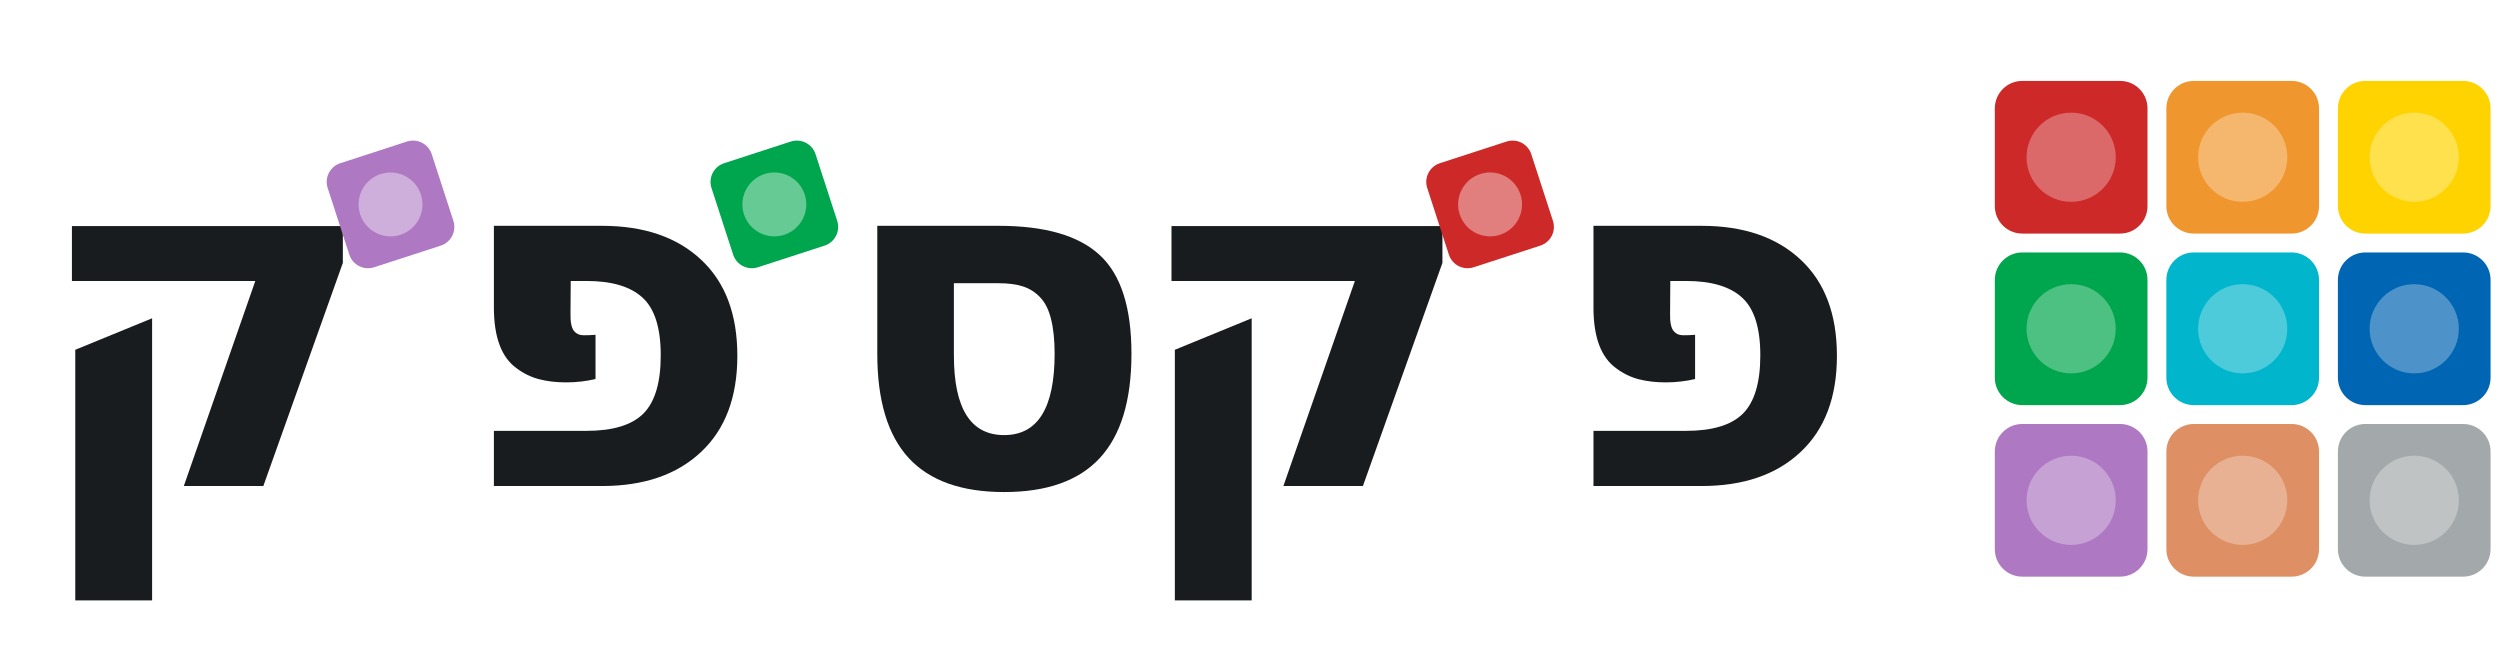
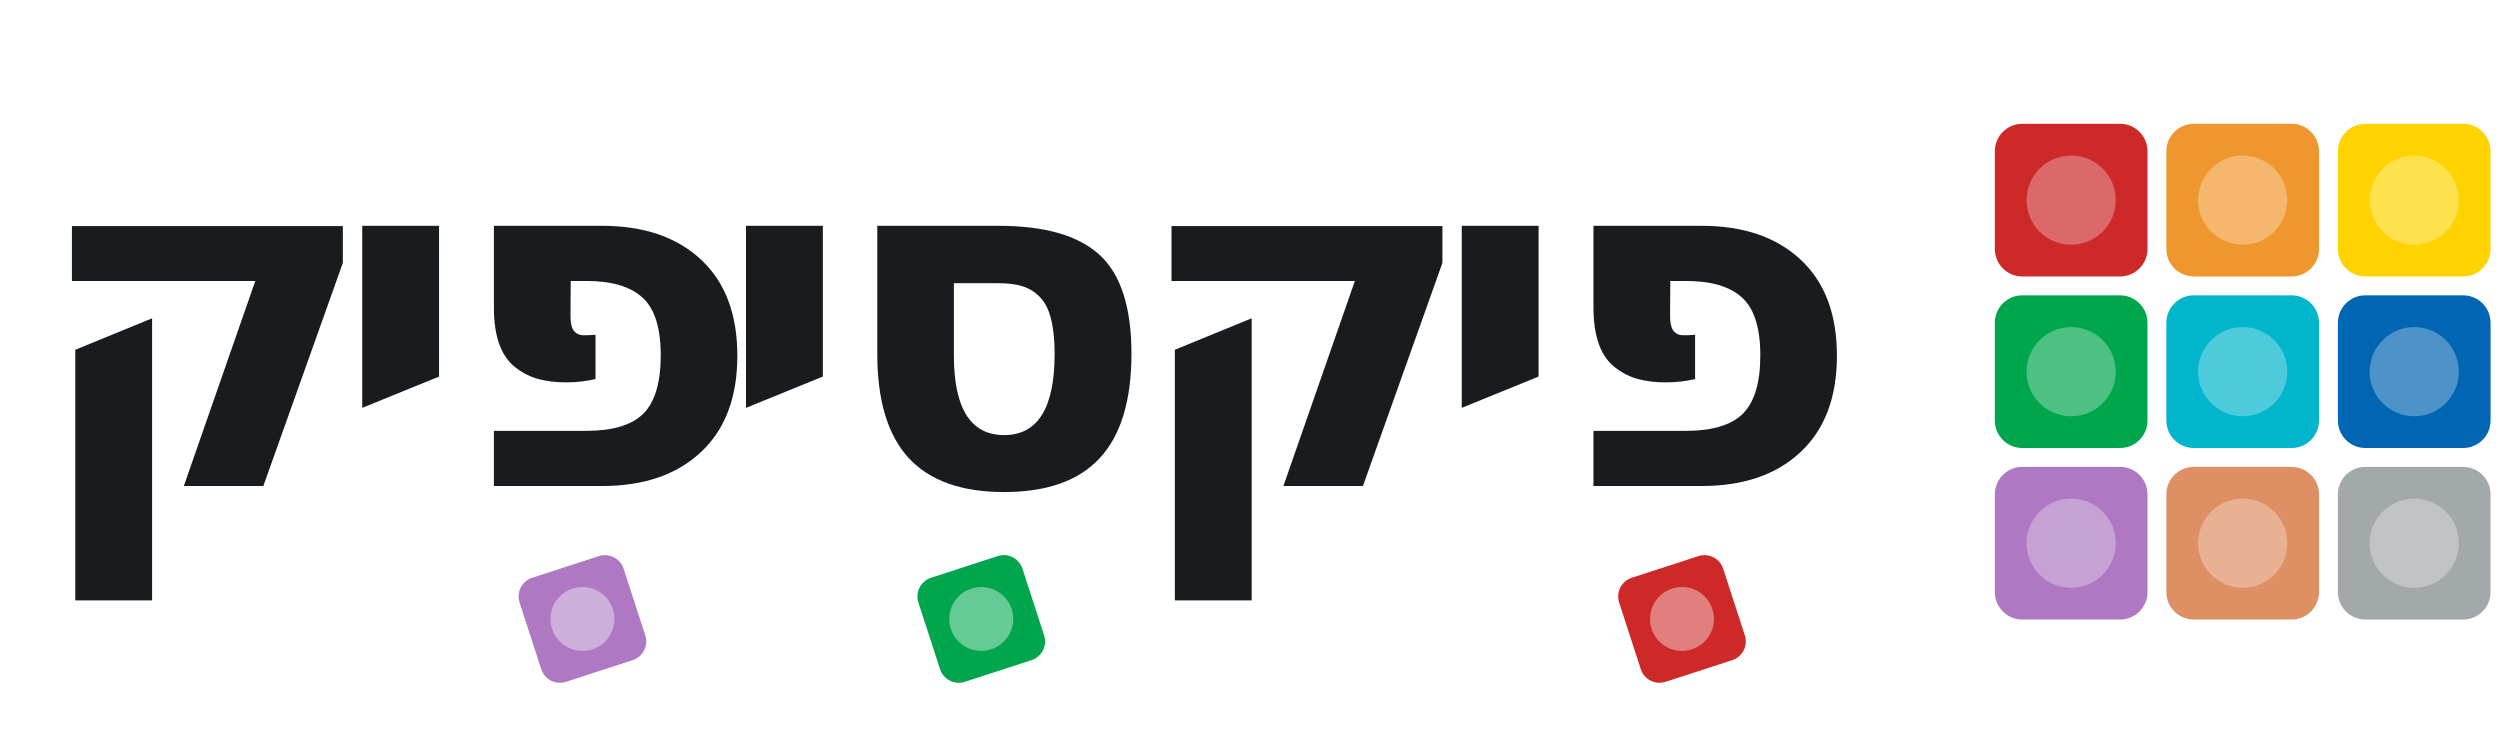
- <svg xmlns="http://www.w3.org/2000/svg" width="174.89" height="46.00" viewBox="0 0 174.89 46" role="img" aria-label="פיקסיפיק">
+ <svg xmlns="http://www.w3.org/2000/svg" width="174.89" height="52.00" viewBox="0 0 174.89 52" role="img" aria-label="פיקסיפיק">
  <g direction="ltr" font-family="Rubik, system-ui, sans-serif" font-weight="800" font-size="33.3" fill="#191c1e" letter-spacing="-0.03em">
    <text x="2" y="34" textLength="21.12" lengthAdjust="spacingAndGlyphs">ק</text>
+     <text x="23.12" y="34" textLength="8.4" lengthAdjust="spacingAndGlyphs">י</text>
    <text x="31.52" y="34" textLength="18.45" lengthAdjust="spacingAndGlyphs">פ</text>
+     <text x="49.97" y="34" textLength="8.4" lengthAdjust="spacingAndGlyphs">י</text>
    <text x="58.37" y="34" textLength="20.55" lengthAdjust="spacingAndGlyphs">ס</text>
    <text x="78.92" y="34" textLength="21.12" lengthAdjust="spacingAndGlyphs">ק</text>
+     <text x="100.04" y="34" textLength="8.4" lengthAdjust="spacingAndGlyphs">י</text>
    <text x="108.44" y="34" textLength="18.45" lengthAdjust="spacingAndGlyphs">פ</text>
  </g>
-   <g transform="rotate(-18 27.32 14.3)">
-     <rect x="23.493" y="10.473" width="7.654" height="7.654" rx="1.376" fill="#ae78c2" />
-     <circle cx="27.32" cy="14.3" r="2.236" fill="#ceaeda" />
+   <g transform="rotate(-18 40.745 43.3)">
+     <rect x="36.918" y="39.473" width="7.654" height="7.654" rx="1.376" fill="#ae78c2" />
+     <circle cx="40.745" cy="43.3" r="2.236" fill="#ceaeda" />
  </g>
-   <g transform="rotate(-18 54.17 14.3)">
-     <rect x="50.343" y="10.473" width="7.654" height="7.654" rx="1.376" fill="#00a64d" />
-     <circle cx="54.17" cy="14.3" r="2.236" fill="#66ca94" />
+   <g transform="rotate(-18 68.645 43.3)">
+     <rect x="64.818" y="39.473" width="7.654" height="7.654" rx="1.376" fill="#00a64d" />
+     <circle cx="68.645" cy="43.3" r="2.236" fill="#66ca94" />
  </g>
-   <g transform="rotate(-18 104.24 14.3)">
-     <rect x="100.413" y="10.473" width="7.654" height="7.654" rx="1.376" fill="#cd2928" />
-     <circle cx="104.24" cy="14.3" r="2.236" fill="#e17f7e" />
+   <g transform="rotate(-18 117.665 43.3)">
+     <rect x="113.838" y="39.473" width="7.654" height="7.654" rx="1.376" fill="#cd2928" />
+     <circle cx="117.665" cy="43.3" r="2.236" fill="#e17f7e" />
  </g>
  <g>
-     <rect x="139.55" y="5.66" width="10.68" height="10.68" rx="1.92" fill="#cd2928" />
-     <circle cx="144.89" cy="11" r="3.12" fill="#dc6969" />
-     <rect x="151.55" y="5.66" width="10.68" height="10.68" rx="1.92" fill="#f0962f" />
-     <circle cx="156.89" cy="11" r="3.12" fill="#f5b66d" />
-     <rect x="163.55" y="5.66" width="10.68" height="10.68" rx="1.92" fill="#ffd300" />
-     <circle cx="168.89" cy="11" r="3.12" fill="#ffe04d" />
-     <rect x="139.55" y="17.66" width="10.68" height="10.68" rx="1.92" fill="#00a64d" />
-     <circle cx="144.89" cy="23" r="3.12" fill="#4dc182" />
-     <rect x="151.55" y="17.66" width="10.68" height="10.68" rx="1.92" fill="#00b5cc" />
-     <circle cx="156.89" cy="23" r="3.12" fill="#4dcbdb" />
-     <rect x="163.55" y="17.66" width="10.68" height="10.68" rx="1.92" fill="#0065b2" />
-     <circle cx="168.89" cy="23" r="3.12" fill="#4d93c9" />
-     <rect x="139.55" y="29.66" width="10.68" height="10.68" rx="1.92" fill="#ae78c2" />
-     <circle cx="144.89" cy="35" r="3.12" fill="#c6a1d4" />
-     <rect x="151.55" y="29.66" width="10.68" height="10.68" rx="1.92" fill="#de9064" />
-     <circle cx="156.89" cy="35" r="3.12" fill="#e8b193" />
-     <rect x="163.55" y="29.66" width="10.68" height="10.68" rx="1.92" fill="#a3a9aa" />
-     <circle cx="168.89" cy="35" r="3.12" fill="#bfc3c4" />
+     <rect x="139.55" y="8.66" width="10.68" height="10.68" rx="1.92" fill="#cd2928" />
+     <circle cx="144.89" cy="14" r="3.12" fill="#dc6969" />
+     <rect x="151.55" y="8.66" width="10.68" height="10.68" rx="1.92" fill="#f0962f" />
+     <circle cx="156.89" cy="14" r="3.12" fill="#f5b66d" />
+     <rect x="163.55" y="8.66" width="10.68" height="10.68" rx="1.92" fill="#ffd300" />
+     <circle cx="168.89" cy="14" r="3.12" fill="#ffe04d" />
+     <rect x="139.55" y="20.66" width="10.68" height="10.68" rx="1.92" fill="#00a64d" />
+     <circle cx="144.89" cy="26" r="3.12" fill="#4dc182" />
+     <rect x="151.55" y="20.66" width="10.68" height="10.68" rx="1.92" fill="#00b5cc" />
+     <circle cx="156.89" cy="26" r="3.12" fill="#4dcbdb" />
+     <rect x="163.55" y="20.66" width="10.68" height="10.68" rx="1.92" fill="#0065b2" />
+     <circle cx="168.89" cy="26" r="3.12" fill="#4d93c9" />
+     <rect x="139.55" y="32.66" width="10.68" height="10.68" rx="1.92" fill="#ae78c2" />
+     <circle cx="144.89" cy="38" r="3.12" fill="#c6a1d4" />
+     <rect x="151.55" y="32.66" width="10.68" height="10.68" rx="1.92" fill="#de9064" />
+     <circle cx="156.89" cy="38" r="3.12" fill="#e8b193" />
+     <rect x="163.55" y="32.66" width="10.68" height="10.68" rx="1.92" fill="#a3a9aa" />
+     <circle cx="168.89" cy="38" r="3.12" fill="#bfc3c4" />
  </g>
</svg>
